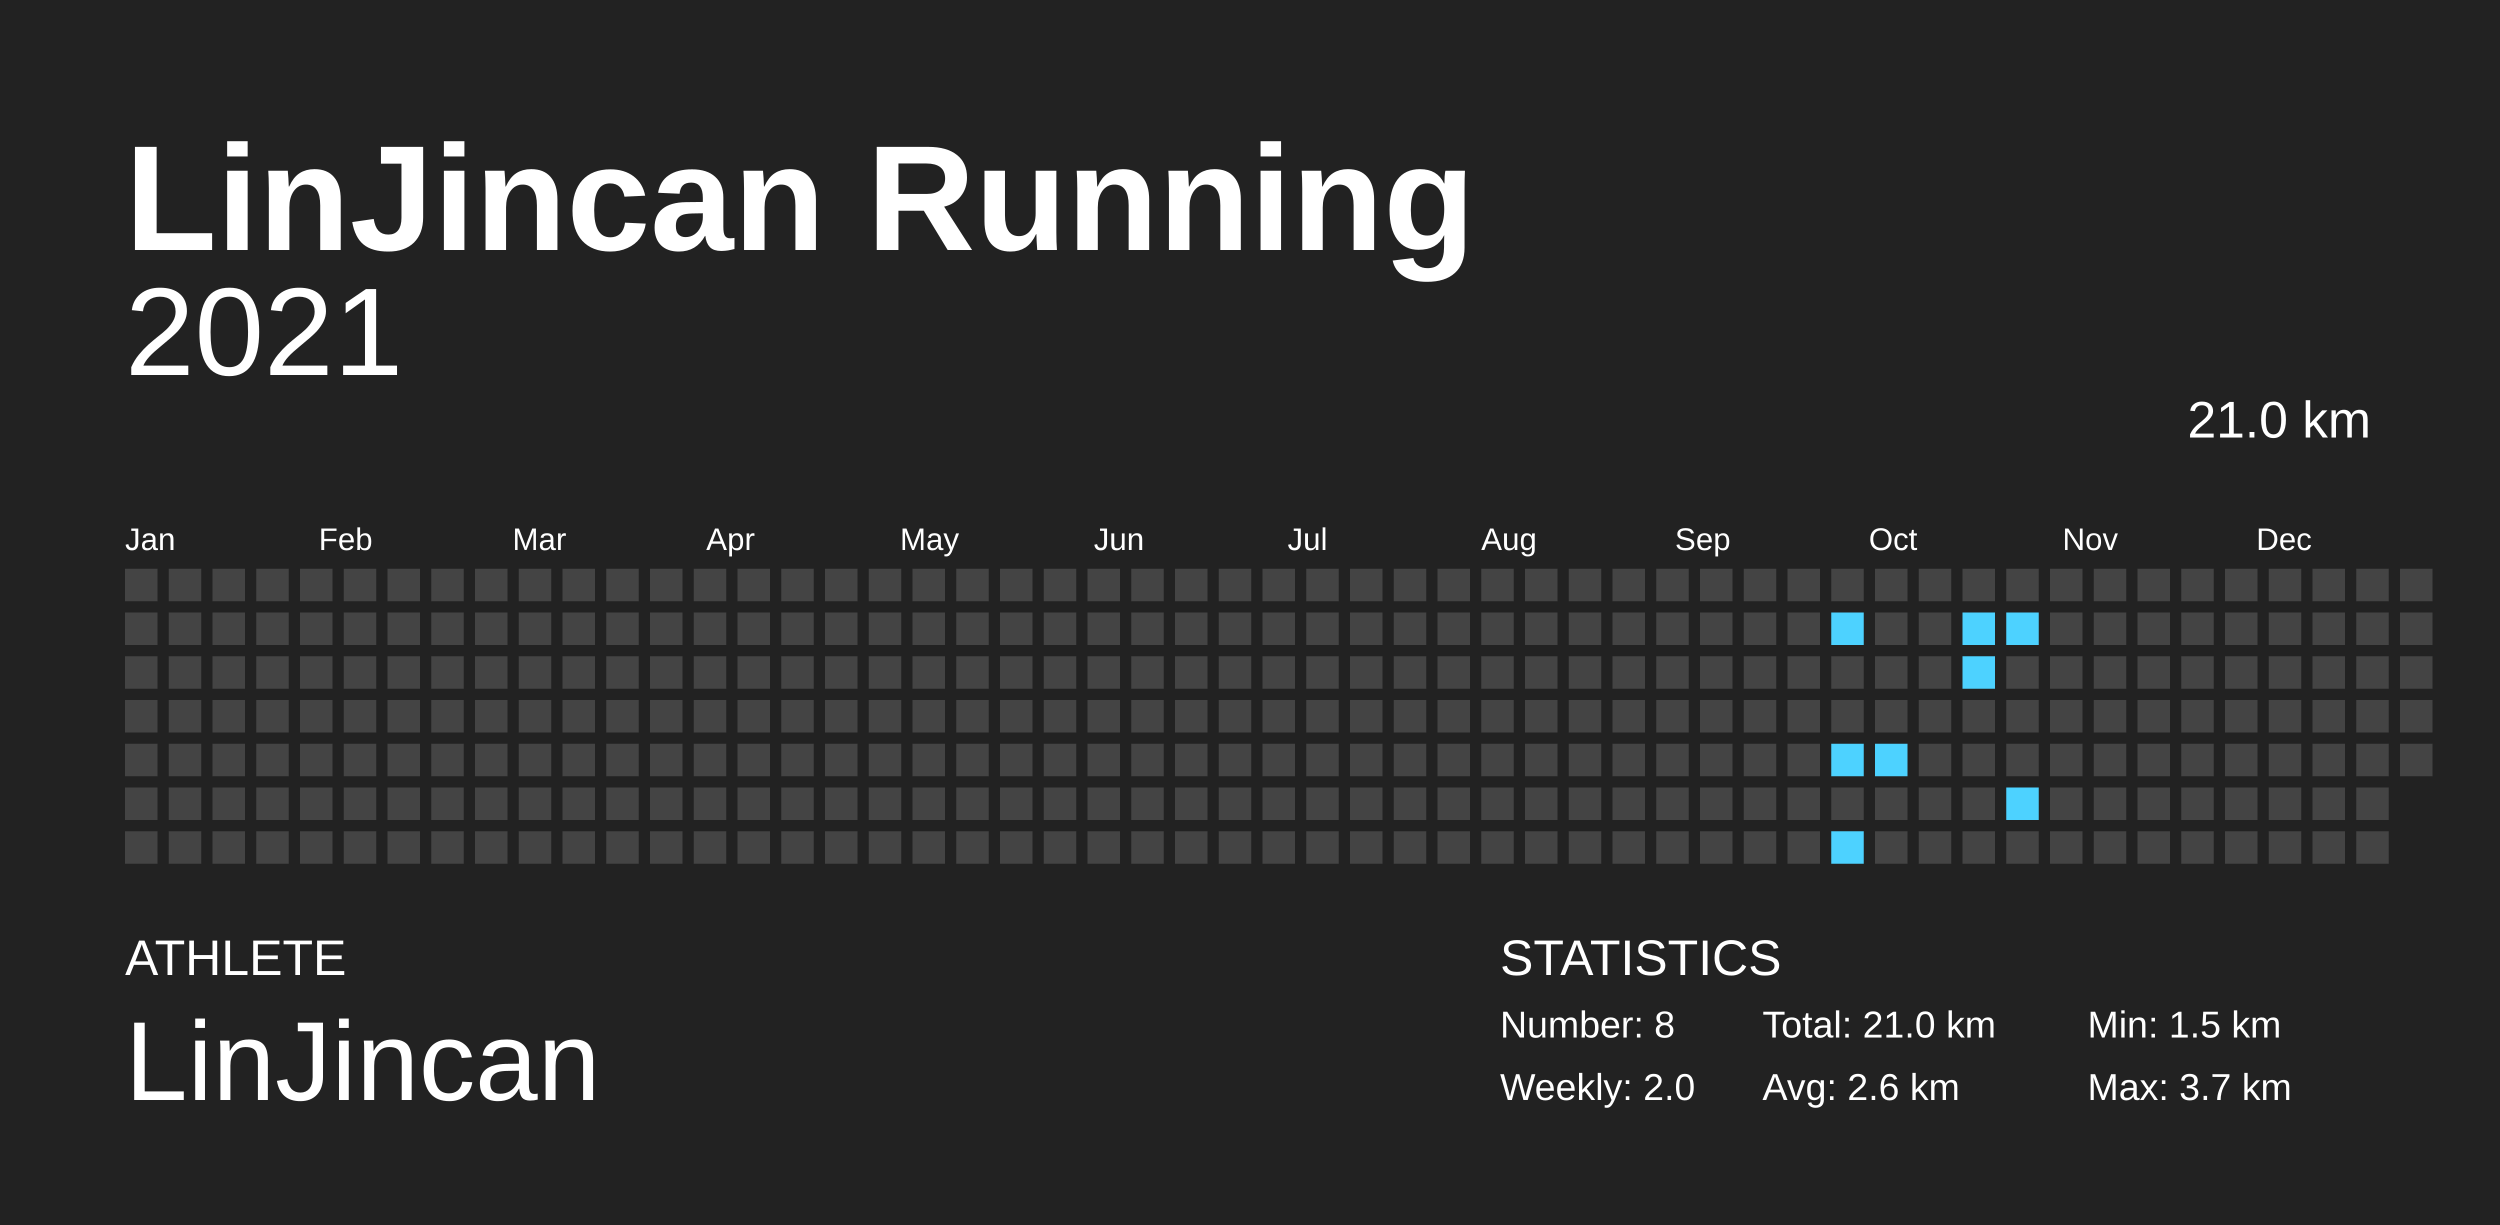
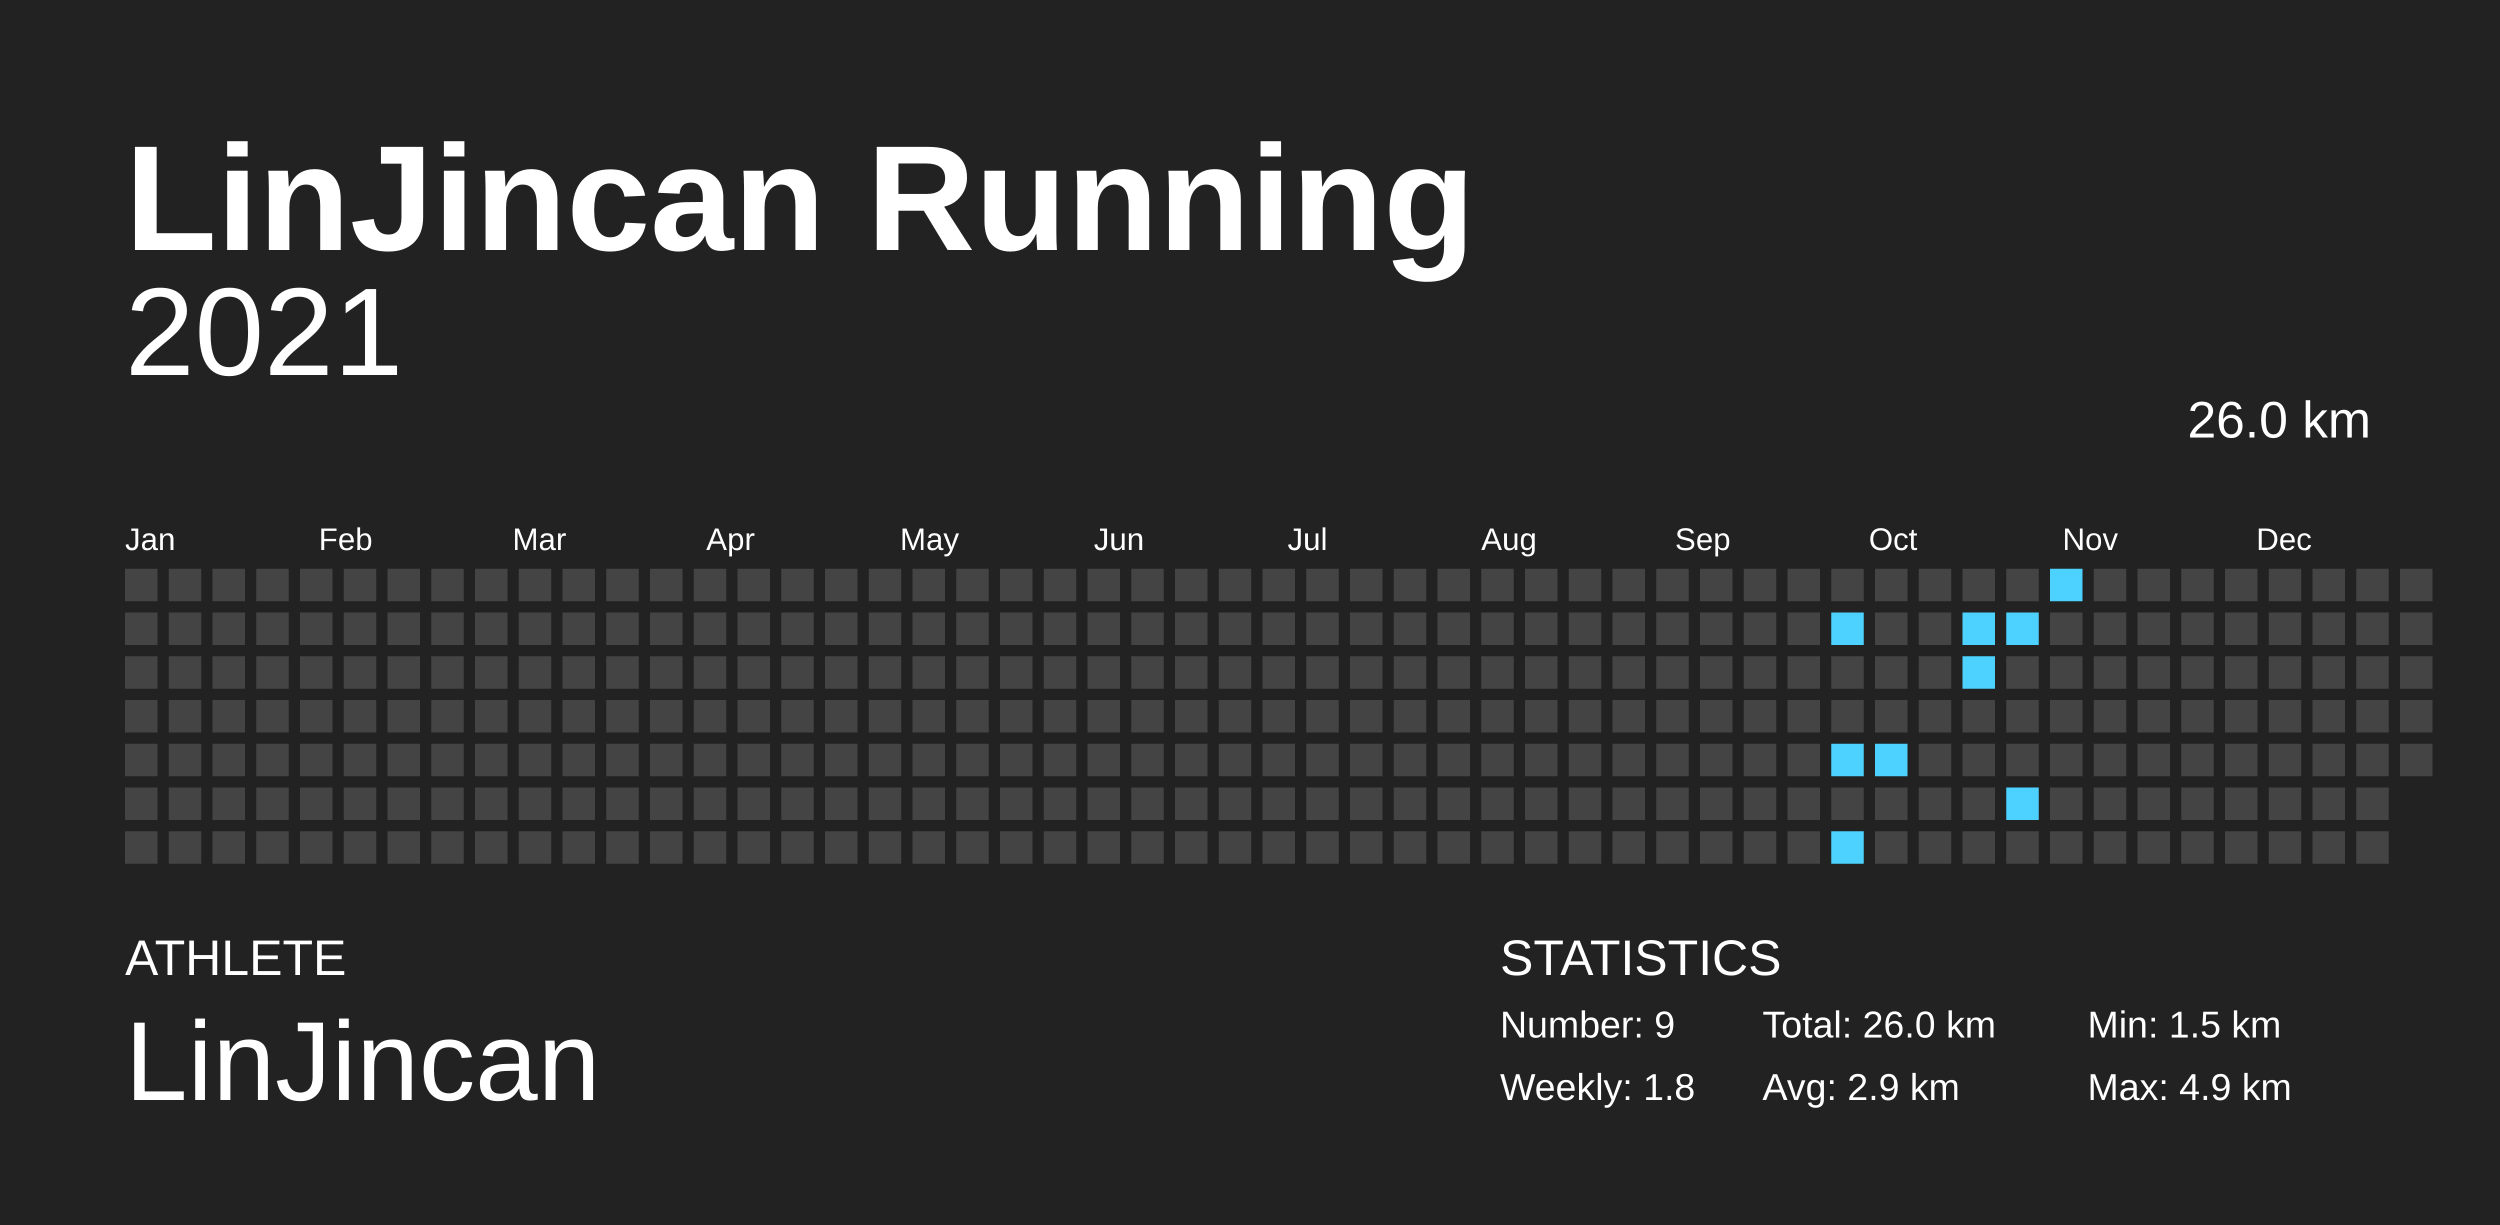
<svg xmlns="http://www.w3.org/2000/svg" baseProfile="full" height="98mm" version="1.1" viewBox="0,0,200,98" width="200mm">
  <defs />
  <rect fill="#222222" height="98" width="200" x="0" y="0" />
  <text fill="#FFFFFF" style="font-size:12px; font-family:Arial; font-weight:bold;" x="10" y="20">LinJincan Running</text>
  <text fill="#FFFFFF" style="font-size:4px; font-family:Arial" x="10" y="78">ATHLETE</text>
  <text fill="#FFFFFF" style="font-size:9px; font-family:Arial" x="10" y="88">LinJincan</text>
  <text fill="#FFFFFF" style="font-size:4px; font-family:Arial" x="120" y="78">STATISTICS</text>
-   <text fill="#FFFFFF" style="font-size:3px; font-family:Arial" x="120" y="83">Number: 8</text>
-   <text fill="#FFFFFF" style="font-size:3px; font-family:Arial" x="120" y="88">Weekly: 2.0</text>
-   <text fill="#FFFFFF" style="font-size:3px; font-family:Arial" x="141" y="83">Total: 21.0 km</text>
-   <text fill="#FFFFFF" style="font-size:3px; font-family:Arial" x="141" y="88">Avg: 2.6 km</text>
+   <text fill="#FFFFFF" style="font-size:3px; font-family:Arial" x="120" y="83">Number: 9</text>
+   <text fill="#FFFFFF" style="font-size:3px; font-family:Arial" x="120" y="88">Weekly: 1.8</text>
+   <text fill="#FFFFFF" style="font-size:3px; font-family:Arial" x="141" y="83">Total: 26.0 km</text>
+   <text fill="#FFFFFF" style="font-size:3px; font-family:Arial" x="141" y="88">Avg: 2.9 km</text>
  <text fill="#FFFFFF" style="font-size:3px; font-family:Arial" x="167" y="83">Min: 1.5 km</text>
-   <text fill="#FFFFFF" style="font-size:3px; font-family:Arial" x="167" y="88">Max: 3.7 km</text>
+   <text fill="#FFFFFF" style="font-size:3px; font-family:Arial" x="167" y="88">Max: 4.9 km</text>
  <text alignment-baseline="hanging" fill="#FFFFFF" style="font-size:10.0px; font-family:Arial;" x="10" y="30">2021</text>
-   <text alignment-baseline="hanging" fill="#FFFFFF" style="font-size:4.125px; font-family:Arial;" x="175" y="35">21.0 km</text>
+   <text alignment-baseline="hanging" fill="#FFFFFF" style="font-size:4.125px; font-family:Arial;" x="175" y="35">26.0 km</text>
  <text fill="#FFFFFF" style="font-size:2.5px; font-family:Arial" x="10.0" y="44">Jan</text>
  <text fill="#FFFFFF" style="font-size:2.5px; font-family:Arial" x="25.5" y="44">Feb</text>
  <text fill="#FFFFFF" style="font-size:2.5px; font-family:Arial" x="41.0" y="44">Mar</text>
  <text fill="#FFFFFF" style="font-size:2.5px; font-family:Arial" x="56.5" y="44">Apr</text>
  <text fill="#FFFFFF" style="font-size:2.5px; font-family:Arial" x="72.0" y="44">May</text>
  <text fill="#FFFFFF" style="font-size:2.5px; font-family:Arial" x="87.5" y="44">Jun</text>
  <text fill="#FFFFFF" style="font-size:2.5px; font-family:Arial" x="103.0" y="44">Jul</text>
  <text fill="#FFFFFF" style="font-size:2.5px; font-family:Arial" x="118.5" y="44">Aug</text>
  <text fill="#FFFFFF" style="font-size:2.5px; font-family:Arial" x="134.0" y="44">Sep</text>
  <text fill="#FFFFFF" style="font-size:2.5px; font-family:Arial" x="149.5" y="44">Oct</text>
  <text fill="#FFFFFF" style="font-size:2.5px; font-family:Arial" x="165.0" y="44">Nov</text>
  <text fill="#FFFFFF" style="font-size:2.5px; font-family:Arial" x="180.5" y="44">Dec</text>
  <rect fill="#444444" height="2.6" width="2.6" x="10.0" y="45.5" />
  <rect fill="#444444" height="2.6" width="2.6" x="10.0" y="49.0" />
  <rect fill="#444444" height="2.6" width="2.6" x="10.0" y="52.5" />
  <rect fill="#444444" height="2.6" width="2.6" x="10.0" y="56.0" />
  <rect fill="#444444" height="2.6" width="2.6" x="10.0" y="59.5" />
  <rect fill="#444444" height="2.6" width="2.6" x="10.0" y="63.0" />
  <rect fill="#444444" height="2.6" width="2.6" x="10.0" y="66.5" />
  <rect fill="#444444" height="2.6" width="2.6" x="13.5" y="45.5" />
  <rect fill="#444444" height="2.6" width="2.6" x="13.5" y="49.0" />
  <rect fill="#444444" height="2.6" width="2.6" x="13.5" y="52.5" />
  <rect fill="#444444" height="2.6" width="2.6" x="13.5" y="56.0" />
  <rect fill="#444444" height="2.6" width="2.6" x="13.5" y="59.5" />
  <rect fill="#444444" height="2.6" width="2.6" x="13.5" y="63.0" />
  <rect fill="#444444" height="2.6" width="2.6" x="13.5" y="66.5" />
  <rect fill="#444444" height="2.6" width="2.6" x="17.0" y="45.5" />
  <rect fill="#444444" height="2.6" width="2.6" x="17.0" y="49.0" />
  <rect fill="#444444" height="2.6" width="2.6" x="17.0" y="52.5" />
  <rect fill="#444444" height="2.6" width="2.6" x="17.0" y="56.0" />
  <rect fill="#444444" height="2.6" width="2.6" x="17.0" y="59.5" />
  <rect fill="#444444" height="2.6" width="2.6" x="17.0" y="63.0" />
  <rect fill="#444444" height="2.6" width="2.6" x="17.0" y="66.5" />
  <rect fill="#444444" height="2.6" width="2.6" x="20.5" y="45.5" />
  <rect fill="#444444" height="2.6" width="2.6" x="20.5" y="49.0" />
  <rect fill="#444444" height="2.6" width="2.6" x="20.5" y="52.5" />
  <rect fill="#444444" height="2.6" width="2.6" x="20.5" y="56.0" />
  <rect fill="#444444" height="2.6" width="2.6" x="20.5" y="59.5" />
  <rect fill="#444444" height="2.6" width="2.6" x="20.5" y="63.0" />
  <rect fill="#444444" height="2.6" width="2.6" x="20.5" y="66.5" />
  <rect fill="#444444" height="2.6" width="2.6" x="24.0" y="45.5" />
  <rect fill="#444444" height="2.6" width="2.6" x="24.0" y="49.0" />
  <rect fill="#444444" height="2.6" width="2.6" x="24.0" y="52.5" />
  <rect fill="#444444" height="2.6" width="2.6" x="24.0" y="56.0" />
  <rect fill="#444444" height="2.6" width="2.6" x="24.0" y="59.5" />
  <rect fill="#444444" height="2.6" width="2.6" x="24.0" y="63.0" />
  <rect fill="#444444" height="2.6" width="2.6" x="24.0" y="66.5" />
  <rect fill="#444444" height="2.6" width="2.6" x="27.5" y="45.5" />
  <rect fill="#444444" height="2.6" width="2.6" x="27.5" y="49.0" />
  <rect fill="#444444" height="2.6" width="2.6" x="27.5" y="52.5" />
  <rect fill="#444444" height="2.6" width="2.6" x="27.5" y="56.0" />
  <rect fill="#444444" height="2.6" width="2.6" x="27.5" y="59.5" />
  <rect fill="#444444" height="2.6" width="2.6" x="27.5" y="63.0" />
  <rect fill="#444444" height="2.6" width="2.6" x="27.5" y="66.5" />
  <rect fill="#444444" height="2.6" width="2.6" x="31.0" y="45.5" />
  <rect fill="#444444" height="2.6" width="2.6" x="31.0" y="49.0" />
  <rect fill="#444444" height="2.6" width="2.6" x="31.0" y="52.5" />
  <rect fill="#444444" height="2.6" width="2.6" x="31.0" y="56.0" />
  <rect fill="#444444" height="2.6" width="2.6" x="31.0" y="59.5" />
  <rect fill="#444444" height="2.6" width="2.6" x="31.0" y="63.0" />
  <rect fill="#444444" height="2.6" width="2.6" x="31.0" y="66.5" />
  <rect fill="#444444" height="2.6" width="2.6" x="34.5" y="45.5" />
  <rect fill="#444444" height="2.6" width="2.6" x="34.5" y="49.0" />
  <rect fill="#444444" height="2.6" width="2.6" x="34.5" y="52.5" />
  <rect fill="#444444" height="2.6" width="2.6" x="34.5" y="56.0" />
  <rect fill="#444444" height="2.6" width="2.6" x="34.5" y="59.5" />
  <rect fill="#444444" height="2.6" width="2.6" x="34.5" y="63.0" />
  <rect fill="#444444" height="2.6" width="2.6" x="34.5" y="66.5" />
  <rect fill="#444444" height="2.6" width="2.6" x="38.0" y="45.5" />
  <rect fill="#444444" height="2.6" width="2.6" x="38.0" y="49.0" />
  <rect fill="#444444" height="2.6" width="2.6" x="38.0" y="52.5" />
  <rect fill="#444444" height="2.6" width="2.6" x="38.0" y="56.0" />
  <rect fill="#444444" height="2.6" width="2.6" x="38.0" y="59.5" />
  <rect fill="#444444" height="2.6" width="2.6" x="38.0" y="63.0" />
  <rect fill="#444444" height="2.6" width="2.6" x="38.0" y="66.5" />
  <rect fill="#444444" height="2.6" width="2.6" x="41.5" y="45.5" />
  <rect fill="#444444" height="2.6" width="2.6" x="41.5" y="49.0" />
  <rect fill="#444444" height="2.6" width="2.6" x="41.5" y="52.5" />
  <rect fill="#444444" height="2.6" width="2.6" x="41.5" y="56.0" />
  <rect fill="#444444" height="2.6" width="2.6" x="41.5" y="59.5" />
  <rect fill="#444444" height="2.6" width="2.6" x="41.5" y="63.0" />
  <rect fill="#444444" height="2.6" width="2.6" x="41.5" y="66.5" />
  <rect fill="#444444" height="2.6" width="2.6" x="45.0" y="45.5" />
  <rect fill="#444444" height="2.6" width="2.6" x="45.0" y="49.0" />
  <rect fill="#444444" height="2.6" width="2.6" x="45.0" y="52.5" />
  <rect fill="#444444" height="2.6" width="2.6" x="45.0" y="56.0" />
  <rect fill="#444444" height="2.6" width="2.6" x="45.0" y="59.5" />
  <rect fill="#444444" height="2.6" width="2.6" x="45.0" y="63.0" />
  <rect fill="#444444" height="2.6" width="2.6" x="45.0" y="66.5" />
  <rect fill="#444444" height="2.6" width="2.6" x="48.5" y="45.5" />
  <rect fill="#444444" height="2.6" width="2.6" x="48.5" y="49.0" />
  <rect fill="#444444" height="2.6" width="2.6" x="48.5" y="52.5" />
  <rect fill="#444444" height="2.6" width="2.6" x="48.5" y="56.0" />
  <rect fill="#444444" height="2.6" width="2.6" x="48.5" y="59.5" />
  <rect fill="#444444" height="2.6" width="2.6" x="48.5" y="63.0" />
  <rect fill="#444444" height="2.6" width="2.6" x="48.5" y="66.5" />
  <rect fill="#444444" height="2.6" width="2.6" x="52.0" y="45.5" />
  <rect fill="#444444" height="2.6" width="2.6" x="52.0" y="49.0" />
  <rect fill="#444444" height="2.6" width="2.6" x="52.0" y="52.5" />
  <rect fill="#444444" height="2.6" width="2.6" x="52.0" y="56.0" />
  <rect fill="#444444" height="2.6" width="2.6" x="52.0" y="59.5" />
  <rect fill="#444444" height="2.6" width="2.6" x="52.0" y="63.0" />
  <rect fill="#444444" height="2.6" width="2.6" x="52.0" y="66.5" />
  <rect fill="#444444" height="2.6" width="2.6" x="55.5" y="45.5" />
  <rect fill="#444444" height="2.6" width="2.6" x="55.5" y="49.0" />
  <rect fill="#444444" height="2.6" width="2.6" x="55.5" y="52.5" />
  <rect fill="#444444" height="2.6" width="2.6" x="55.5" y="56.0" />
  <rect fill="#444444" height="2.6" width="2.6" x="55.5" y="59.5" />
  <rect fill="#444444" height="2.6" width="2.6" x="55.5" y="63.0" />
  <rect fill="#444444" height="2.6" width="2.6" x="55.5" y="66.5" />
  <rect fill="#444444" height="2.6" width="2.6" x="59.0" y="45.5" />
  <rect fill="#444444" height="2.6" width="2.6" x="59.0" y="49.0" />
  <rect fill="#444444" height="2.6" width="2.6" x="59.0" y="52.5" />
  <rect fill="#444444" height="2.6" width="2.6" x="59.0" y="56.0" />
  <rect fill="#444444" height="2.6" width="2.6" x="59.0" y="59.5" />
  <rect fill="#444444" height="2.6" width="2.6" x="59.0" y="63.0" />
  <rect fill="#444444" height="2.6" width="2.6" x="59.0" y="66.5" />
  <rect fill="#444444" height="2.6" width="2.6" x="62.5" y="45.5" />
  <rect fill="#444444" height="2.6" width="2.6" x="62.5" y="49.0" />
  <rect fill="#444444" height="2.6" width="2.6" x="62.5" y="52.5" />
  <rect fill="#444444" height="2.6" width="2.6" x="62.5" y="56.0" />
  <rect fill="#444444" height="2.6" width="2.6" x="62.5" y="59.5" />
  <rect fill="#444444" height="2.6" width="2.6" x="62.5" y="63.0" />
  <rect fill="#444444" height="2.6" width="2.6" x="62.5" y="66.5" />
  <rect fill="#444444" height="2.6" width="2.6" x="66.0" y="45.5" />
  <rect fill="#444444" height="2.6" width="2.6" x="66.0" y="49.0" />
  <rect fill="#444444" height="2.6" width="2.6" x="66.0" y="52.5" />
  <rect fill="#444444" height="2.6" width="2.6" x="66.0" y="56.0" />
  <rect fill="#444444" height="2.6" width="2.6" x="66.0" y="59.5" />
  <rect fill="#444444" height="2.6" width="2.6" x="66.0" y="63.0" />
  <rect fill="#444444" height="2.6" width="2.6" x="66.0" y="66.5" />
  <rect fill="#444444" height="2.6" width="2.6" x="69.5" y="45.5" />
  <rect fill="#444444" height="2.6" width="2.6" x="69.5" y="49.0" />
  <rect fill="#444444" height="2.6" width="2.6" x="69.5" y="52.5" />
  <rect fill="#444444" height="2.6" width="2.6" x="69.5" y="56.0" />
  <rect fill="#444444" height="2.6" width="2.6" x="69.5" y="59.5" />
  <rect fill="#444444" height="2.6" width="2.6" x="69.5" y="63.0" />
  <rect fill="#444444" height="2.6" width="2.6" x="69.5" y="66.5" />
  <rect fill="#444444" height="2.6" width="2.6" x="73.0" y="45.5" />
  <rect fill="#444444" height="2.6" width="2.6" x="73.0" y="49.0" />
  <rect fill="#444444" height="2.6" width="2.6" x="73.0" y="52.5" />
  <rect fill="#444444" height="2.6" width="2.6" x="73.0" y="56.0" />
  <rect fill="#444444" height="2.6" width="2.6" x="73.0" y="59.5" />
  <rect fill="#444444" height="2.6" width="2.6" x="73.0" y="63.0" />
  <rect fill="#444444" height="2.6" width="2.6" x="73.0" y="66.5" />
  <rect fill="#444444" height="2.6" width="2.6" x="76.5" y="45.5" />
  <rect fill="#444444" height="2.6" width="2.6" x="76.5" y="49.0" />
  <rect fill="#444444" height="2.6" width="2.6" x="76.5" y="52.5" />
  <rect fill="#444444" height="2.6" width="2.6" x="76.5" y="56.0" />
  <rect fill="#444444" height="2.6" width="2.6" x="76.5" y="59.5" />
  <rect fill="#444444" height="2.6" width="2.6" x="76.5" y="63.0" />
  <rect fill="#444444" height="2.6" width="2.6" x="76.5" y="66.5" />
  <rect fill="#444444" height="2.6" width="2.6" x="80.0" y="45.5" />
  <rect fill="#444444" height="2.6" width="2.6" x="80.0" y="49.0" />
  <rect fill="#444444" height="2.6" width="2.6" x="80.0" y="52.5" />
  <rect fill="#444444" height="2.6" width="2.6" x="80.0" y="56.0" />
  <rect fill="#444444" height="2.6" width="2.6" x="80.0" y="59.5" />
  <rect fill="#444444" height="2.6" width="2.6" x="80.0" y="63.0" />
  <rect fill="#444444" height="2.6" width="2.6" x="80.0" y="66.5" />
  <rect fill="#444444" height="2.6" width="2.6" x="83.5" y="45.5" />
  <rect fill="#444444" height="2.6" width="2.6" x="83.5" y="49.0" />
  <rect fill="#444444" height="2.6" width="2.6" x="83.5" y="52.5" />
  <rect fill="#444444" height="2.6" width="2.6" x="83.5" y="56.0" />
  <rect fill="#444444" height="2.6" width="2.6" x="83.5" y="59.5" />
  <rect fill="#444444" height="2.6" width="2.6" x="83.5" y="63.0" />
  <rect fill="#444444" height="2.6" width="2.6" x="83.5" y="66.5" />
  <rect fill="#444444" height="2.6" width="2.6" x="87.0" y="45.5" />
  <rect fill="#444444" height="2.6" width="2.6" x="87.0" y="49.0" />
  <rect fill="#444444" height="2.6" width="2.6" x="87.0" y="52.5" />
  <rect fill="#444444" height="2.6" width="2.6" x="87.0" y="56.0" />
  <rect fill="#444444" height="2.6" width="2.6" x="87.0" y="59.5" />
  <rect fill="#444444" height="2.6" width="2.6" x="87.0" y="63.0" />
  <rect fill="#444444" height="2.6" width="2.6" x="87.0" y="66.5" />
  <rect fill="#444444" height="2.6" width="2.6" x="90.5" y="45.5" />
  <rect fill="#444444" height="2.6" width="2.6" x="90.5" y="49.0" />
  <rect fill="#444444" height="2.6" width="2.6" x="90.5" y="52.5" />
  <rect fill="#444444" height="2.6" width="2.6" x="90.5" y="56.0" />
  <rect fill="#444444" height="2.6" width="2.6" x="90.5" y="59.5" />
  <rect fill="#444444" height="2.6" width="2.6" x="90.5" y="63.0" />
  <rect fill="#444444" height="2.6" width="2.6" x="90.5" y="66.5" />
  <rect fill="#444444" height="2.6" width="2.6" x="94.0" y="45.5" />
  <rect fill="#444444" height="2.6" width="2.6" x="94.0" y="49.0" />
  <rect fill="#444444" height="2.6" width="2.6" x="94.0" y="52.5" />
  <rect fill="#444444" height="2.6" width="2.6" x="94.0" y="56.0" />
  <rect fill="#444444" height="2.6" width="2.6" x="94.0" y="59.5" />
  <rect fill="#444444" height="2.6" width="2.6" x="94.0" y="63.0" />
  <rect fill="#444444" height="2.6" width="2.6" x="94.0" y="66.5" />
  <rect fill="#444444" height="2.6" width="2.6" x="97.5" y="45.5" />
  <rect fill="#444444" height="2.6" width="2.6" x="97.5" y="49.0" />
  <rect fill="#444444" height="2.6" width="2.6" x="97.5" y="52.5" />
  <rect fill="#444444" height="2.6" width="2.6" x="97.5" y="56.0" />
  <rect fill="#444444" height="2.6" width="2.6" x="97.5" y="59.5" />
  <rect fill="#444444" height="2.6" width="2.6" x="97.5" y="63.0" />
  <rect fill="#444444" height="2.6" width="2.6" x="97.5" y="66.5" />
  <rect fill="#444444" height="2.6" width="2.6" x="101.0" y="45.5" />
  <rect fill="#444444" height="2.6" width="2.6" x="101.0" y="49.0" />
  <rect fill="#444444" height="2.6" width="2.6" x="101.0" y="52.5" />
  <rect fill="#444444" height="2.6" width="2.6" x="101.0" y="56.0" />
  <rect fill="#444444" height="2.6" width="2.6" x="101.0" y="59.5" />
  <rect fill="#444444" height="2.6" width="2.6" x="101.0" y="63.0" />
  <rect fill="#444444" height="2.6" width="2.6" x="101.0" y="66.5" />
  <rect fill="#444444" height="2.6" width="2.6" x="104.5" y="45.5" />
  <rect fill="#444444" height="2.6" width="2.6" x="104.5" y="49.0" />
  <rect fill="#444444" height="2.6" width="2.6" x="104.5" y="52.5" />
  <rect fill="#444444" height="2.6" width="2.6" x="104.5" y="56.0" />
  <rect fill="#444444" height="2.6" width="2.6" x="104.5" y="59.5" />
  <rect fill="#444444" height="2.6" width="2.6" x="104.5" y="63.0" />
  <rect fill="#444444" height="2.6" width="2.6" x="104.5" y="66.5" />
  <rect fill="#444444" height="2.6" width="2.6" x="108.0" y="45.5" />
  <rect fill="#444444" height="2.6" width="2.6" x="108.0" y="49.0" />
  <rect fill="#444444" height="2.6" width="2.6" x="108.0" y="52.5" />
  <rect fill="#444444" height="2.6" width="2.6" x="108.0" y="56.0" />
  <rect fill="#444444" height="2.6" width="2.6" x="108.0" y="59.5" />
  <rect fill="#444444" height="2.6" width="2.6" x="108.0" y="63.0" />
  <rect fill="#444444" height="2.6" width="2.6" x="108.0" y="66.5" />
  <rect fill="#444444" height="2.6" width="2.6" x="111.5" y="45.5" />
  <rect fill="#444444" height="2.6" width="2.6" x="111.5" y="49.0" />
  <rect fill="#444444" height="2.6" width="2.6" x="111.5" y="52.5" />
  <rect fill="#444444" height="2.6" width="2.6" x="111.5" y="56.0" />
  <rect fill="#444444" height="2.6" width="2.6" x="111.5" y="59.5" />
  <rect fill="#444444" height="2.6" width="2.6" x="111.5" y="63.0" />
  <rect fill="#444444" height="2.6" width="2.6" x="111.5" y="66.5" />
  <rect fill="#444444" height="2.6" width="2.6" x="115.0" y="45.5" />
  <rect fill="#444444" height="2.6" width="2.6" x="115.0" y="49.0" />
  <rect fill="#444444" height="2.6" width="2.6" x="115.0" y="52.5" />
  <rect fill="#444444" height="2.6" width="2.6" x="115.0" y="56.0" />
  <rect fill="#444444" height="2.6" width="2.6" x="115.0" y="59.5" />
  <rect fill="#444444" height="2.6" width="2.6" x="115.0" y="63.0" />
  <rect fill="#444444" height="2.6" width="2.6" x="115.0" y="66.5" />
  <rect fill="#444444" height="2.6" width="2.6" x="118.5" y="45.5" />
  <rect fill="#444444" height="2.6" width="2.6" x="118.5" y="49.0" />
  <rect fill="#444444" height="2.6" width="2.6" x="118.5" y="52.5" />
  <rect fill="#444444" height="2.6" width="2.6" x="118.5" y="56.0" />
  <rect fill="#444444" height="2.6" width="2.6" x="118.5" y="59.5" />
  <rect fill="#444444" height="2.6" width="2.6" x="118.5" y="63.0" />
  <rect fill="#444444" height="2.6" width="2.6" x="118.5" y="66.5" />
  <rect fill="#444444" height="2.6" width="2.6" x="122.0" y="45.5" />
  <rect fill="#444444" height="2.6" width="2.6" x="122.0" y="49.0" />
  <rect fill="#444444" height="2.6" width="2.6" x="122.0" y="52.5" />
  <rect fill="#444444" height="2.6" width="2.6" x="122.0" y="56.0" />
  <rect fill="#444444" height="2.6" width="2.6" x="122.0" y="59.5" />
  <rect fill="#444444" height="2.6" width="2.6" x="122.0" y="63.0" />
  <rect fill="#444444" height="2.6" width="2.6" x="122.0" y="66.5" />
  <rect fill="#444444" height="2.6" width="2.6" x="125.5" y="45.5" />
  <rect fill="#444444" height="2.6" width="2.6" x="125.5" y="49.0" />
  <rect fill="#444444" height="2.6" width="2.6" x="125.5" y="52.5" />
  <rect fill="#444444" height="2.6" width="2.6" x="125.5" y="56.0" />
  <rect fill="#444444" height="2.6" width="2.6" x="125.5" y="59.5" />
  <rect fill="#444444" height="2.6" width="2.6" x="125.5" y="63.0" />
  <rect fill="#444444" height="2.6" width="2.6" x="125.5" y="66.5" />
  <rect fill="#444444" height="2.6" width="2.6" x="129.0" y="45.5" />
  <rect fill="#444444" height="2.6" width="2.6" x="129.0" y="49.0" />
  <rect fill="#444444" height="2.6" width="2.6" x="129.0" y="52.5" />
  <rect fill="#444444" height="2.6" width="2.6" x="129.0" y="56.0" />
  <rect fill="#444444" height="2.6" width="2.6" x="129.0" y="59.5" />
  <rect fill="#444444" height="2.6" width="2.6" x="129.0" y="63.0" />
  <rect fill="#444444" height="2.6" width="2.6" x="129.0" y="66.5" />
  <rect fill="#444444" height="2.6" width="2.6" x="132.5" y="45.5" />
  <rect fill="#444444" height="2.6" width="2.6" x="132.5" y="49.0" />
  <rect fill="#444444" height="2.6" width="2.6" x="132.5" y="52.5" />
  <rect fill="#444444" height="2.6" width="2.6" x="132.5" y="56.0" />
  <rect fill="#444444" height="2.6" width="2.6" x="132.5" y="59.5" />
  <rect fill="#444444" height="2.6" width="2.6" x="132.5" y="63.0" />
  <rect fill="#444444" height="2.6" width="2.6" x="132.5" y="66.5" />
  <rect fill="#444444" height="2.6" width="2.6" x="136.0" y="45.5" />
  <rect fill="#444444" height="2.6" width="2.6" x="136.0" y="49.0" />
  <rect fill="#444444" height="2.6" width="2.6" x="136.0" y="52.5" />
  <rect fill="#444444" height="2.6" width="2.6" x="136.0" y="56.0" />
  <rect fill="#444444" height="2.6" width="2.6" x="136.0" y="59.5" />
  <rect fill="#444444" height="2.6" width="2.6" x="136.0" y="63.0" />
  <rect fill="#444444" height="2.6" width="2.6" x="136.0" y="66.5" />
  <rect fill="#444444" height="2.6" width="2.6" x="139.5" y="45.5" />
  <rect fill="#444444" height="2.6" width="2.6" x="139.5" y="49.0" />
  <rect fill="#444444" height="2.6" width="2.6" x="139.5" y="52.5" />
  <rect fill="#444444" height="2.6" width="2.6" x="139.5" y="56.0" />
  <rect fill="#444444" height="2.6" width="2.6" x="139.5" y="59.5" />
  <rect fill="#444444" height="2.6" width="2.6" x="139.5" y="63.0" />
  <rect fill="#444444" height="2.6" width="2.6" x="139.5" y="66.5" />
  <rect fill="#444444" height="2.6" width="2.6" x="143.0" y="45.5" />
  <rect fill="#444444" height="2.6" width="2.6" x="143.0" y="49.0" />
  <rect fill="#444444" height="2.6" width="2.6" x="143.0" y="52.5" />
  <rect fill="#444444" height="2.6" width="2.6" x="143.0" y="56.0" />
  <rect fill="#444444" height="2.6" width="2.6" x="143.0" y="59.5" />
  <rect fill="#444444" height="2.6" width="2.6" x="143.0" y="63.0" />
  <rect fill="#444444" height="2.6" width="2.6" x="143.0" y="66.5" />
  <rect fill="#444444" height="2.6" width="2.6" x="146.5" y="45.5" />
  <rect fill="#4dd2ff" height="2.6" width="2.6" x="146.5" y="49.0" />
  <rect fill="#444444" height="2.6" width="2.6" x="146.5" y="52.5" />
  <rect fill="#444444" height="2.6" width="2.6" x="146.5" y="56.0" />
  <rect fill="#4dd2ff" height="2.6" width="2.6" x="146.5" y="59.5" />
  <rect fill="#444444" height="2.6" width="2.6" x="146.5" y="63.0" />
  <rect fill="#4dd2ff" height="2.6" width="2.6" x="146.5" y="66.5" />
  <rect fill="#444444" height="2.6" width="2.6" x="150.0" y="45.5" />
  <rect fill="#444444" height="2.6" width="2.6" x="150.0" y="49.0" />
  <rect fill="#444444" height="2.6" width="2.6" x="150.0" y="52.5" />
  <rect fill="#444444" height="2.6" width="2.6" x="150.0" y="56.0" />
  <rect fill="#4dd2ff" height="2.6" width="2.6" x="150.0" y="59.5" />
  <rect fill="#444444" height="2.6" width="2.6" x="150.0" y="63.0" />
  <rect fill="#444444" height="2.6" width="2.6" x="150.0" y="66.5" />
  <rect fill="#444444" height="2.6" width="2.6" x="153.5" y="45.5" />
  <rect fill="#444444" height="2.6" width="2.6" x="153.5" y="49.0" />
  <rect fill="#444444" height="2.6" width="2.6" x="153.5" y="52.5" />
  <rect fill="#444444" height="2.6" width="2.6" x="153.5" y="56.0" />
  <rect fill="#444444" height="2.6" width="2.6" x="153.5" y="59.5" />
  <rect fill="#444444" height="2.6" width="2.6" x="153.5" y="63.0" />
  <rect fill="#444444" height="2.6" width="2.6" x="153.5" y="66.5" />
  <rect fill="#444444" height="2.6" width="2.6" x="157.0" y="45.5" />
  <rect fill="#4dd2ff" height="2.6" width="2.6" x="157.0" y="49.0" />
  <rect fill="#4dd2ff" height="2.6" width="2.6" x="157.0" y="52.5" />
  <rect fill="#444444" height="2.6" width="2.6" x="157.0" y="56.0" />
  <rect fill="#444444" height="2.6" width="2.6" x="157.0" y="59.5" />
  <rect fill="#444444" height="2.6" width="2.6" x="157.0" y="63.0" />
  <rect fill="#444444" height="2.6" width="2.6" x="157.0" y="66.5" />
  <rect fill="#444444" height="2.6" width="2.6" x="160.5" y="45.5" />
  <rect fill="#4dd2ff" height="2.6" width="2.6" x="160.5" y="49.0" />
  <rect fill="#444444" height="2.6" width="2.6" x="160.5" y="52.5" />
  <rect fill="#444444" height="2.6" width="2.6" x="160.5" y="56.0" />
  <rect fill="#444444" height="2.6" width="2.6" x="160.5" y="59.5" />
  <rect fill="#4dd2ff" height="2.6" width="2.6" x="160.5" y="63.0" />
  <rect fill="#444444" height="2.6" width="2.6" x="160.5" y="66.5" />
-   <rect fill="#444444" height="2.6" width="2.6" x="164.0" y="45.5" />
+   <rect fill="#4dd2ff" height="2.6" width="2.6" x="164.0" y="45.5" />
  <rect fill="#444444" height="2.6" width="2.6" x="164.0" y="49.0" />
  <rect fill="#444444" height="2.6" width="2.6" x="164.0" y="52.5" />
  <rect fill="#444444" height="2.6" width="2.6" x="164.0" y="56.0" />
  <rect fill="#444444" height="2.6" width="2.6" x="164.0" y="59.5" />
  <rect fill="#444444" height="2.6" width="2.6" x="164.0" y="63.0" />
  <rect fill="#444444" height="2.6" width="2.6" x="164.0" y="66.5" />
  <rect fill="#444444" height="2.6" width="2.6" x="167.5" y="45.5" />
  <rect fill="#444444" height="2.6" width="2.6" x="167.5" y="49.0" />
  <rect fill="#444444" height="2.6" width="2.6" x="167.5" y="52.5" />
  <rect fill="#444444" height="2.6" width="2.6" x="167.5" y="56.0" />
  <rect fill="#444444" height="2.6" width="2.6" x="167.5" y="59.5" />
  <rect fill="#444444" height="2.6" width="2.6" x="167.5" y="63.0" />
  <rect fill="#444444" height="2.6" width="2.6" x="167.5" y="66.5" />
  <rect fill="#444444" height="2.6" width="2.6" x="171.0" y="45.5" />
  <rect fill="#444444" height="2.6" width="2.6" x="171.0" y="49.0" />
  <rect fill="#444444" height="2.6" width="2.6" x="171.0" y="52.5" />
  <rect fill="#444444" height="2.6" width="2.6" x="171.0" y="56.0" />
  <rect fill="#444444" height="2.6" width="2.6" x="171.0" y="59.5" />
  <rect fill="#444444" height="2.6" width="2.6" x="171.0" y="63.0" />
  <rect fill="#444444" height="2.6" width="2.6" x="171.0" y="66.5" />
  <rect fill="#444444" height="2.6" width="2.6" x="174.5" y="45.5" />
  <rect fill="#444444" height="2.6" width="2.6" x="174.5" y="49.0" />
  <rect fill="#444444" height="2.6" width="2.6" x="174.5" y="52.5" />
  <rect fill="#444444" height="2.6" width="2.6" x="174.5" y="56.0" />
  <rect fill="#444444" height="2.6" width="2.6" x="174.5" y="59.5" />
  <rect fill="#444444" height="2.6" width="2.6" x="174.5" y="63.0" />
  <rect fill="#444444" height="2.6" width="2.6" x="174.5" y="66.5" />
  <rect fill="#444444" height="2.6" width="2.6" x="178.0" y="45.5" />
  <rect fill="#444444" height="2.6" width="2.6" x="178.0" y="49.0" />
  <rect fill="#444444" height="2.6" width="2.6" x="178.0" y="52.5" />
  <rect fill="#444444" height="2.6" width="2.6" x="178.0" y="56.0" />
  <rect fill="#444444" height="2.6" width="2.6" x="178.0" y="59.5" />
  <rect fill="#444444" height="2.6" width="2.6" x="178.0" y="63.0" />
  <rect fill="#444444" height="2.6" width="2.6" x="178.0" y="66.5" />
  <rect fill="#444444" height="2.6" width="2.6" x="181.5" y="45.5" />
  <rect fill="#444444" height="2.6" width="2.6" x="181.5" y="49.0" />
  <rect fill="#444444" height="2.6" width="2.6" x="181.5" y="52.5" />
  <rect fill="#444444" height="2.6" width="2.6" x="181.5" y="56.0" />
  <rect fill="#444444" height="2.6" width="2.6" x="181.5" y="59.5" />
  <rect fill="#444444" height="2.6" width="2.6" x="181.5" y="63.0" />
  <rect fill="#444444" height="2.6" width="2.6" x="181.5" y="66.5" />
  <rect fill="#444444" height="2.6" width="2.6" x="185.0" y="45.5" />
  <rect fill="#444444" height="2.6" width="2.6" x="185.0" y="49.0" />
  <rect fill="#444444" height="2.6" width="2.6" x="185.0" y="52.5" />
  <rect fill="#444444" height="2.6" width="2.6" x="185.0" y="56.0" />
  <rect fill="#444444" height="2.6" width="2.6" x="185.0" y="59.5" />
  <rect fill="#444444" height="2.6" width="2.6" x="185.0" y="63.0" />
  <rect fill="#444444" height="2.6" width="2.6" x="185.0" y="66.5" />
  <rect fill="#444444" height="2.6" width="2.6" x="188.5" y="45.5" />
  <rect fill="#444444" height="2.6" width="2.6" x="188.5" y="49.0" />
  <rect fill="#444444" height="2.6" width="2.6" x="188.5" y="52.5" />
  <rect fill="#444444" height="2.6" width="2.6" x="188.5" y="56.0" />
  <rect fill="#444444" height="2.6" width="2.6" x="188.5" y="59.5" />
  <rect fill="#444444" height="2.6" width="2.6" x="188.5" y="63.0" />
  <rect fill="#444444" height="2.6" width="2.6" x="188.5" y="66.5" />
  <rect fill="#444444" height="2.6" width="2.6" x="192.0" y="45.5" />
  <rect fill="#444444" height="2.6" width="2.6" x="192.0" y="49.0" />
  <rect fill="#444444" height="2.6" width="2.6" x="192.0" y="52.5" />
  <rect fill="#444444" height="2.6" width="2.6" x="192.0" y="56.0" />
  <rect fill="#444444" height="2.6" width="2.6" x="192.0" y="59.5" />
</svg>
